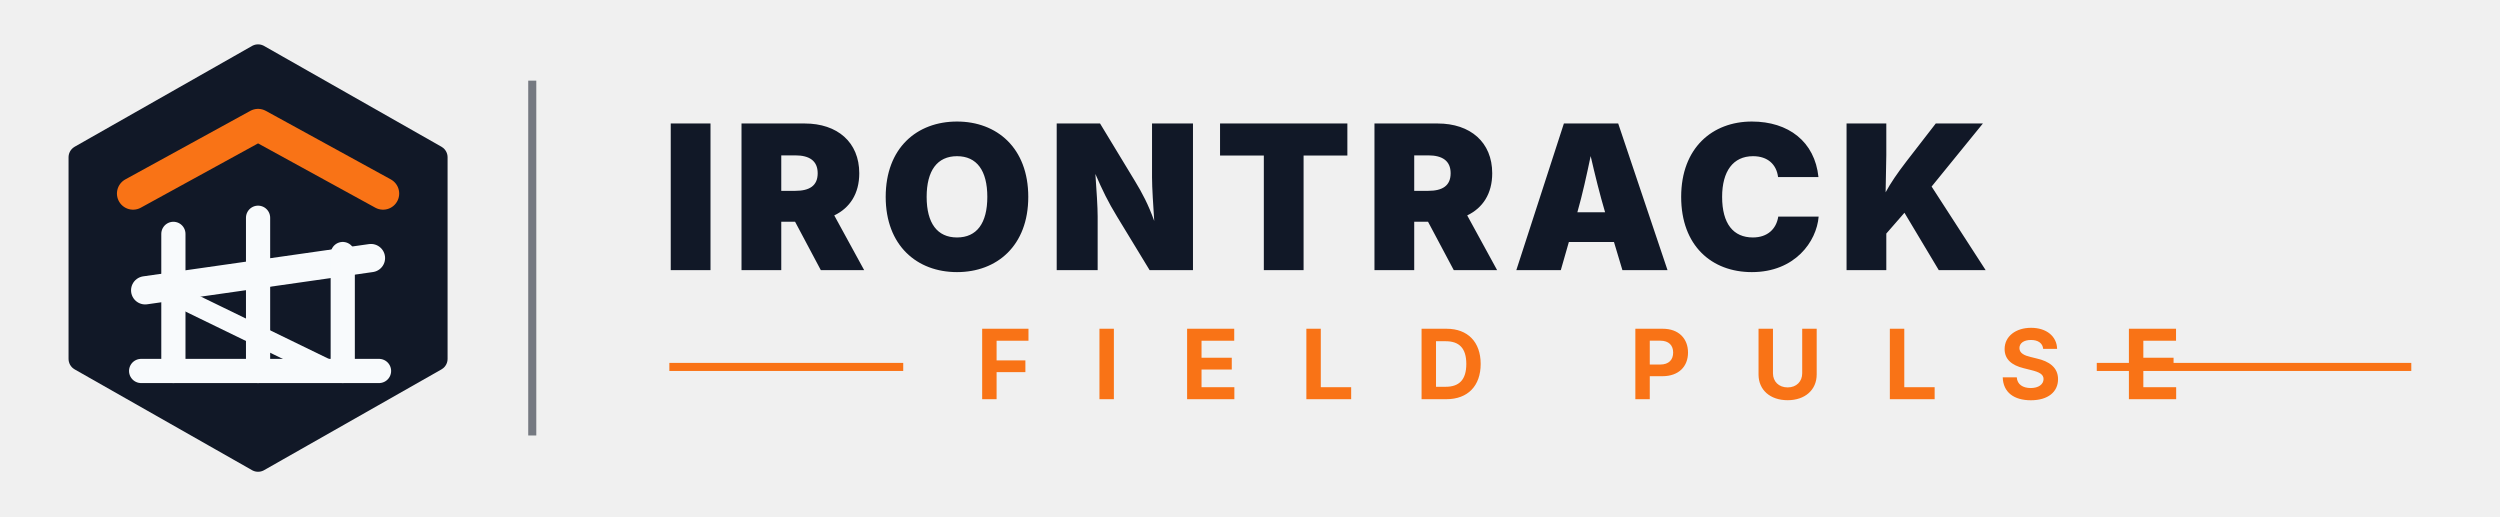
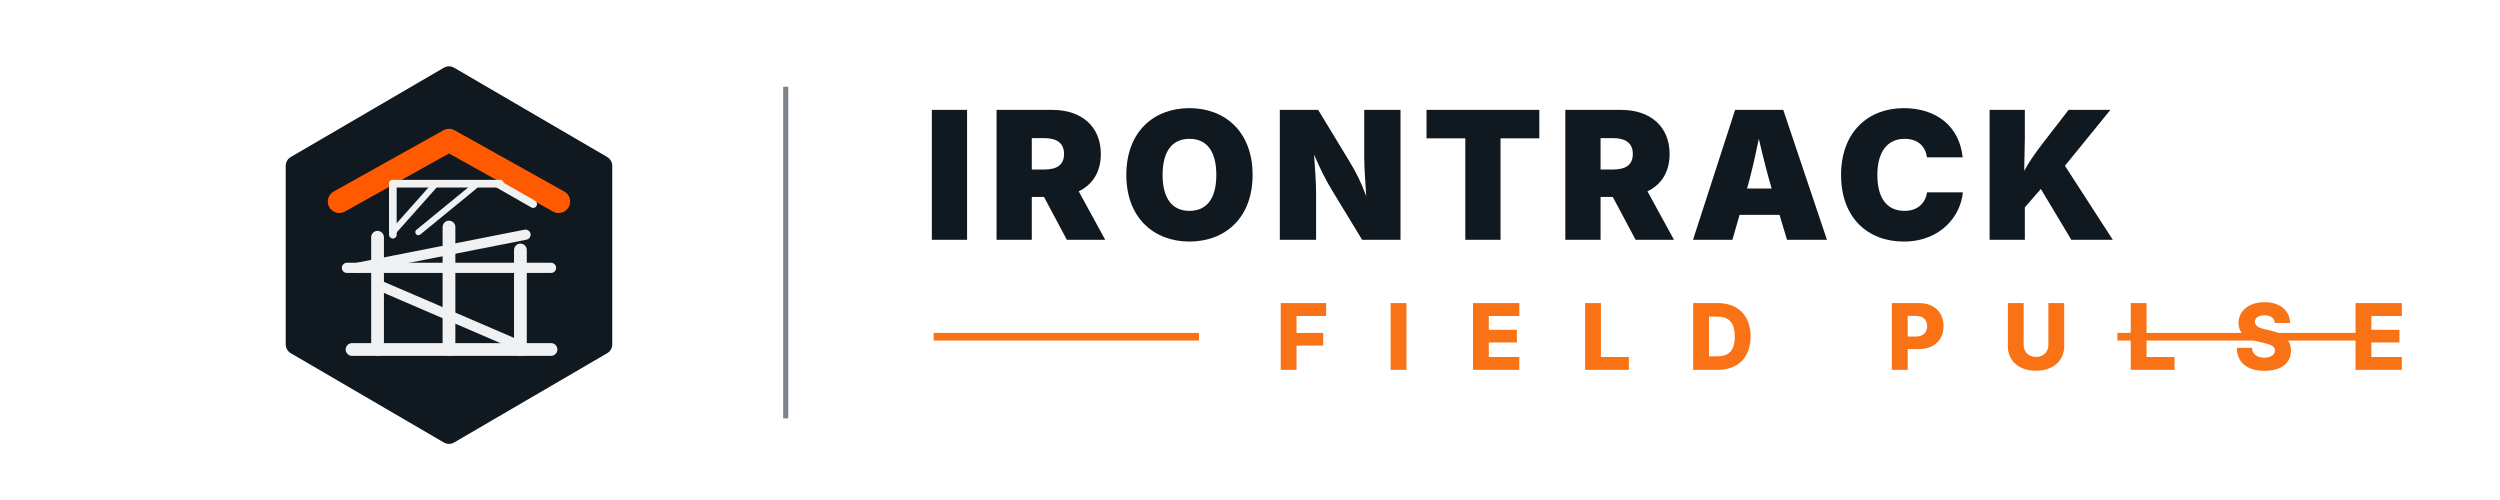
- <svg xmlns="http://www.w3.org/2000/svg" width="620" height="128" viewBox="0 0 620 128" fill="none" role="img" aria-labelledby="title desc">
-   <path d="M64 14L108 39V89L64 114L20 89V39L64 14Z" fill="#111827" stroke="#111827" stroke-width="6" stroke-linejoin="round" />
-   <path d="M33 48L64 31L95 48" stroke="#F97316" stroke-width="8" stroke-linecap="round" stroke-linejoin="round" />
-   <path d="M36 72L92 64" stroke="#F8FAFC" stroke-width="7" stroke-linecap="round" />
-   <path d="M43 58V92M64 54V92M85 63V92" stroke="#F8FAFC" stroke-width="6" stroke-linecap="round" />
-   <path d="M35 92H94" stroke="#F8FAFC" stroke-width="6" stroke-linecap="round" />
-   <path d="M45 74L82 92" stroke="#F8FAFC" stroke-width="5" stroke-linecap="round" />
-   <path d="M132 20V108" stroke="#111827" stroke-width="2" opacity="0.55" />
-   <text x="164" y="67" fill="#111827" font-family="Inter, Arial, Helvetica, sans-serif" font-size="50" font-weight="900" letter-spacing="3">IRONTRACK</text>
-   <path d="M166 91H224" stroke="#F97316" stroke-width="2" />
-   <text x="242" y="99" fill="#F97316" font-family="Inter, Arial, Helvetica, sans-serif" font-size="24" font-weight="700" letter-spacing="15">FIELD PULSE</text>
-   <path d="M520 91H598" stroke="#F97316" stroke-width="2" />
+ <svg xmlns="http://www.w3.org/2000/svg" width="980" height="196" viewBox="0 0 980 196" fill="none" role="img" aria-labelledby="title desc">
+   <rect width="980" height="196" fill="#FFFFFF" />
+   <g transform="translate(104 30)">
+     <path d="M72 0L132 35V105L72 140L12 105V35L72 0Z" fill="#101820" stroke="#101820" stroke-width="8" stroke-linejoin="round" />
+     <path d="M29 49L72 25L115 49" stroke="#FF5A00" stroke-width="9" stroke-linecap="round" stroke-linejoin="round" />
+     <g opacity="0.96">
+       <path d="M32 75H112" stroke="#F8FAFC" stroke-width="4" stroke-linecap="round" />
+       <path d="M36 75L102 62" stroke="#F8FAFC" stroke-width="4" stroke-linecap="round" />
+       <path d="M44 63V107M72 59V107M100 68V107" stroke="#F8FAFC" stroke-width="5" stroke-linecap="round" />
+       <path d="M34 107H112" stroke="#F8FAFC" stroke-width="5" stroke-linecap="round" />
+       <path d="M45 82L103 107" stroke="#F8FAFC" stroke-width="4" stroke-linecap="round" />
+       <path d="M50 62V42" stroke="#F8FAFC" stroke-width="3" stroke-linecap="round" />
+       <path d="M50 42H92" stroke="#F8FAFC" stroke-width="3" stroke-linecap="round" />
+       <path d="M91 42L105 50" stroke="#F8FAFC" stroke-width="3" stroke-linecap="round" />
+       <path d="M66 43L50 61M82 43L60 61" stroke="#F8FAFC" stroke-width="2.4" stroke-linecap="round" />
+     </g>
+   </g>
+   <path d="M308 34V164" stroke="#1F2933" stroke-width="2" opacity="0.58" />
+   <text x="362" y="94" fill="#101820" font-family="Arial Black, Impact, Inter, Arial, Helvetica, sans-serif" font-size="70" font-weight="900" letter-spacing="5">IRONTRACK</text>
+   <path d="M366 132H470" stroke="#F97316" stroke-width="3" />
+   <text x="500" y="145" fill="#F97316" font-family="Inter, Arial, Helvetica, sans-serif" font-size="36" font-weight="800" letter-spacing="22">FIELD PULSE</text>
+   <path d="M830 132H926" stroke="#F97316" stroke-width="3" />
</svg>
